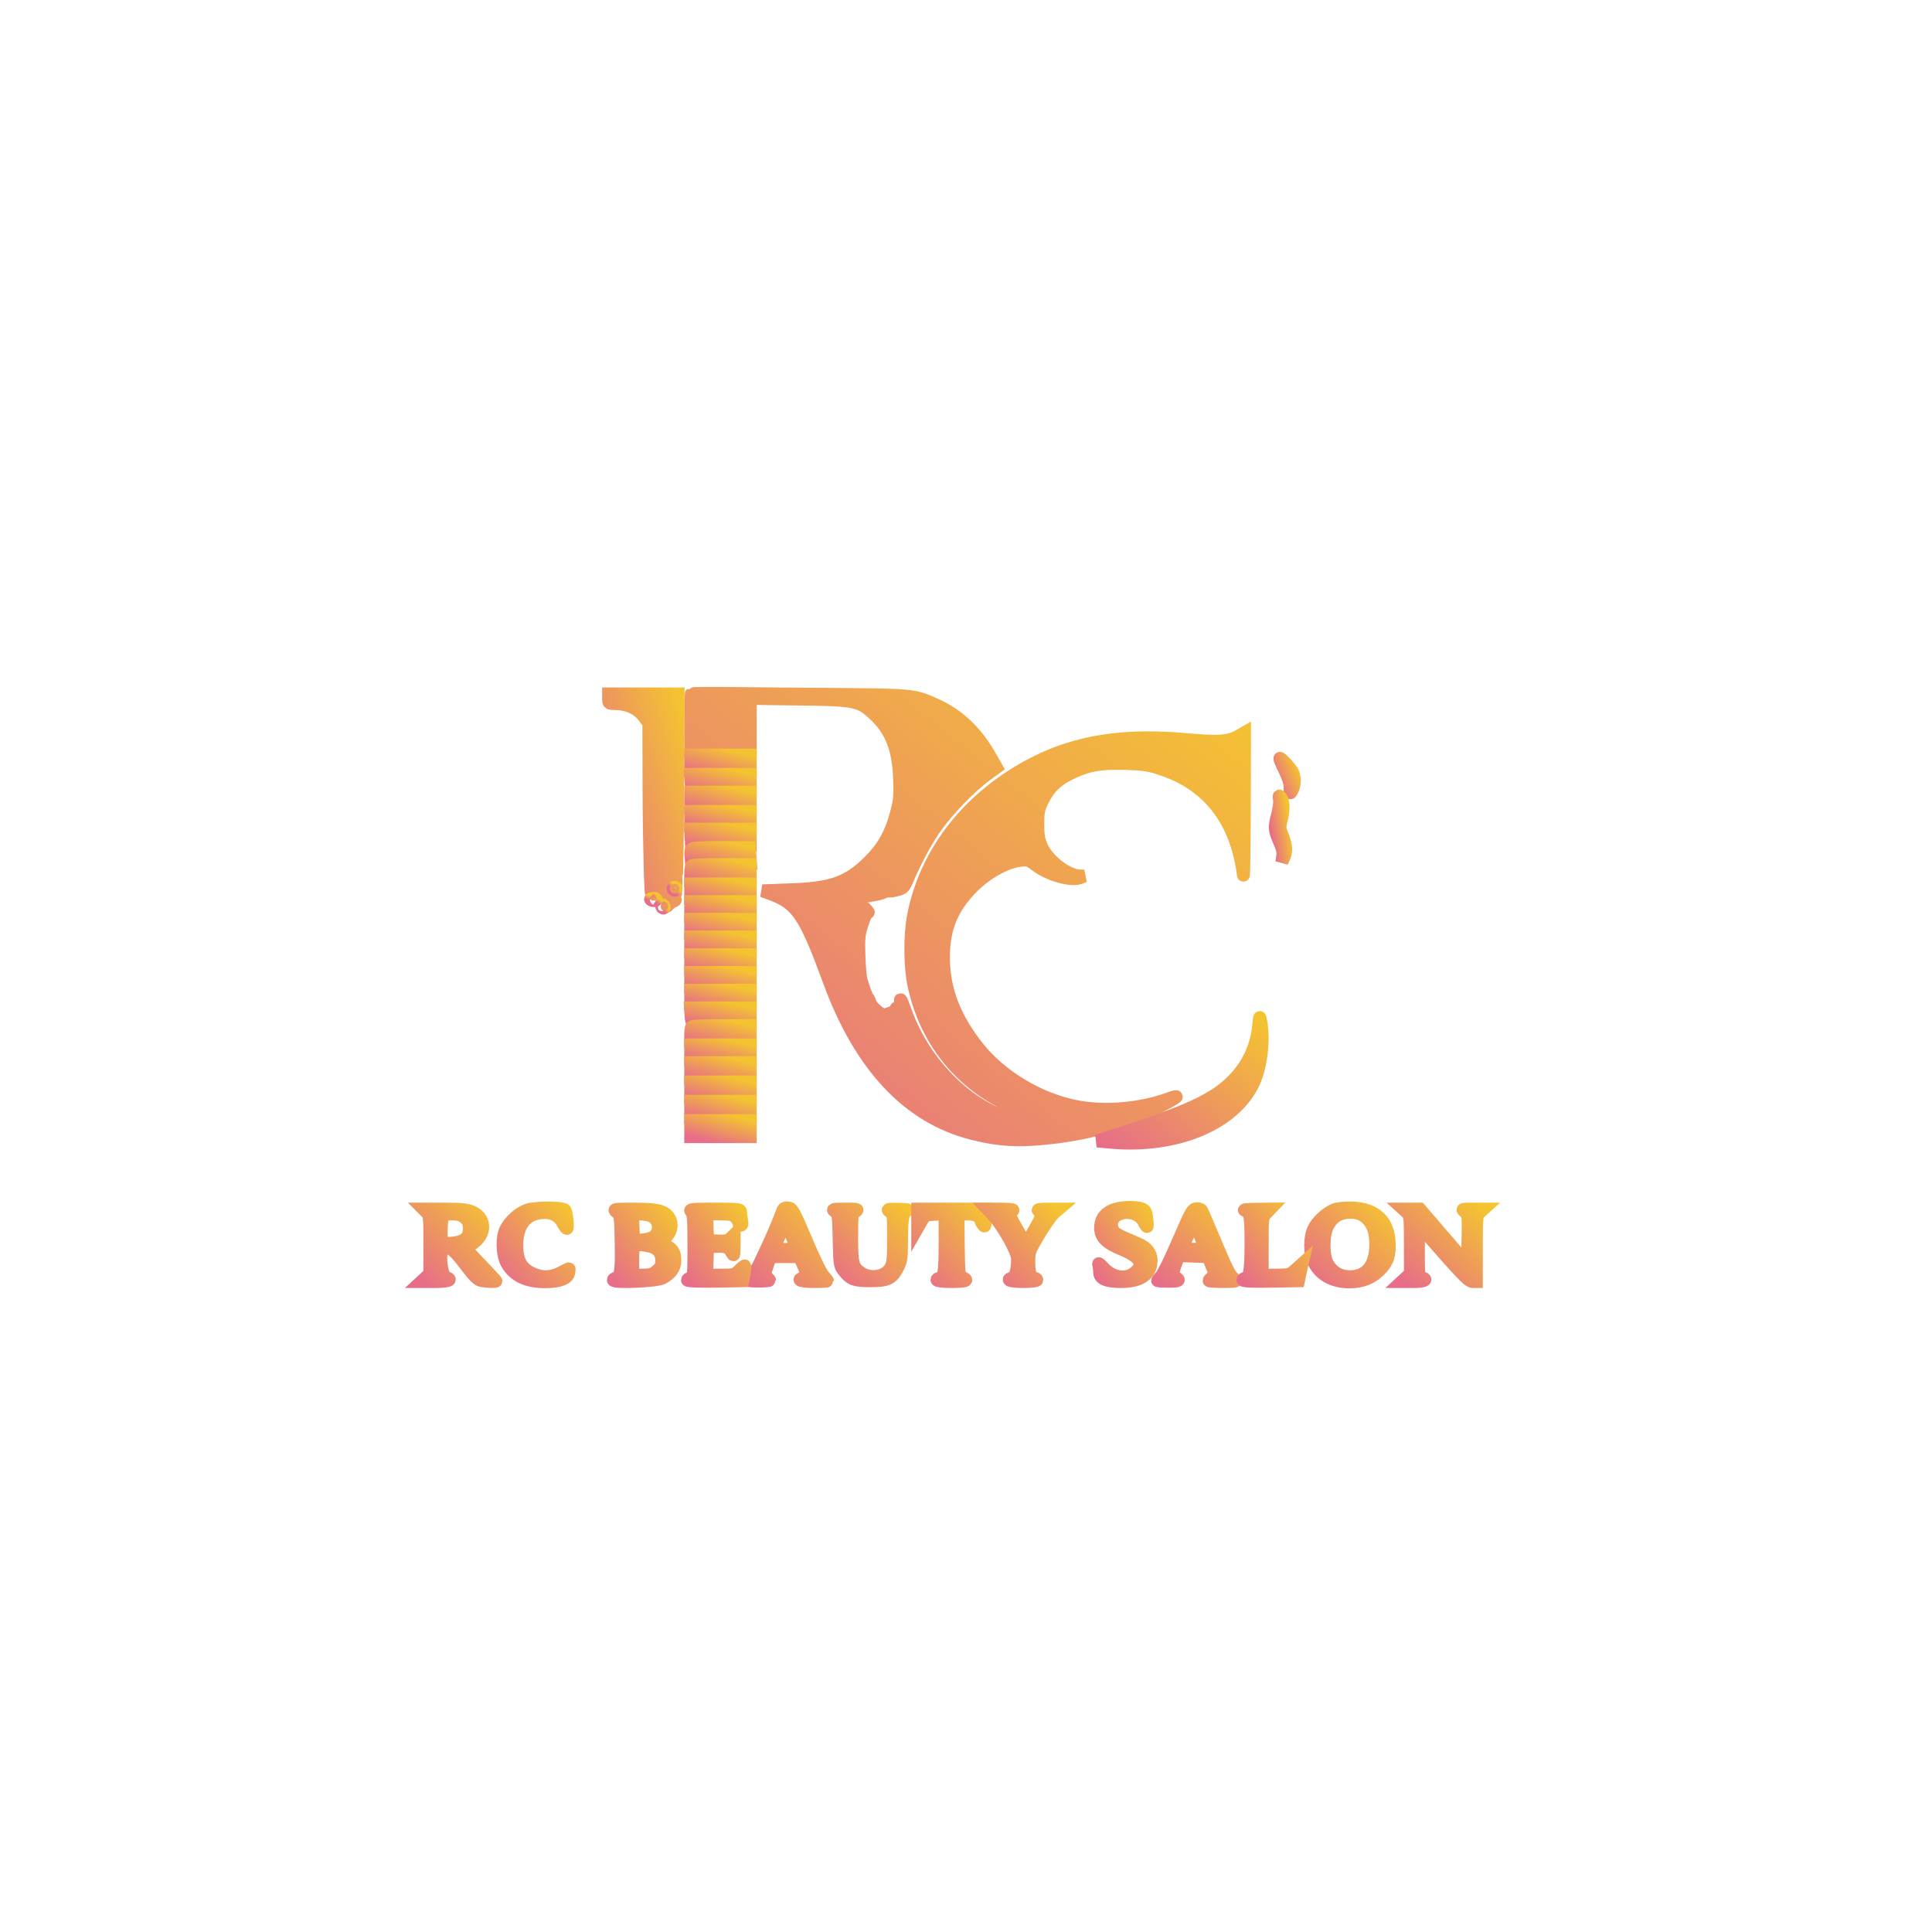
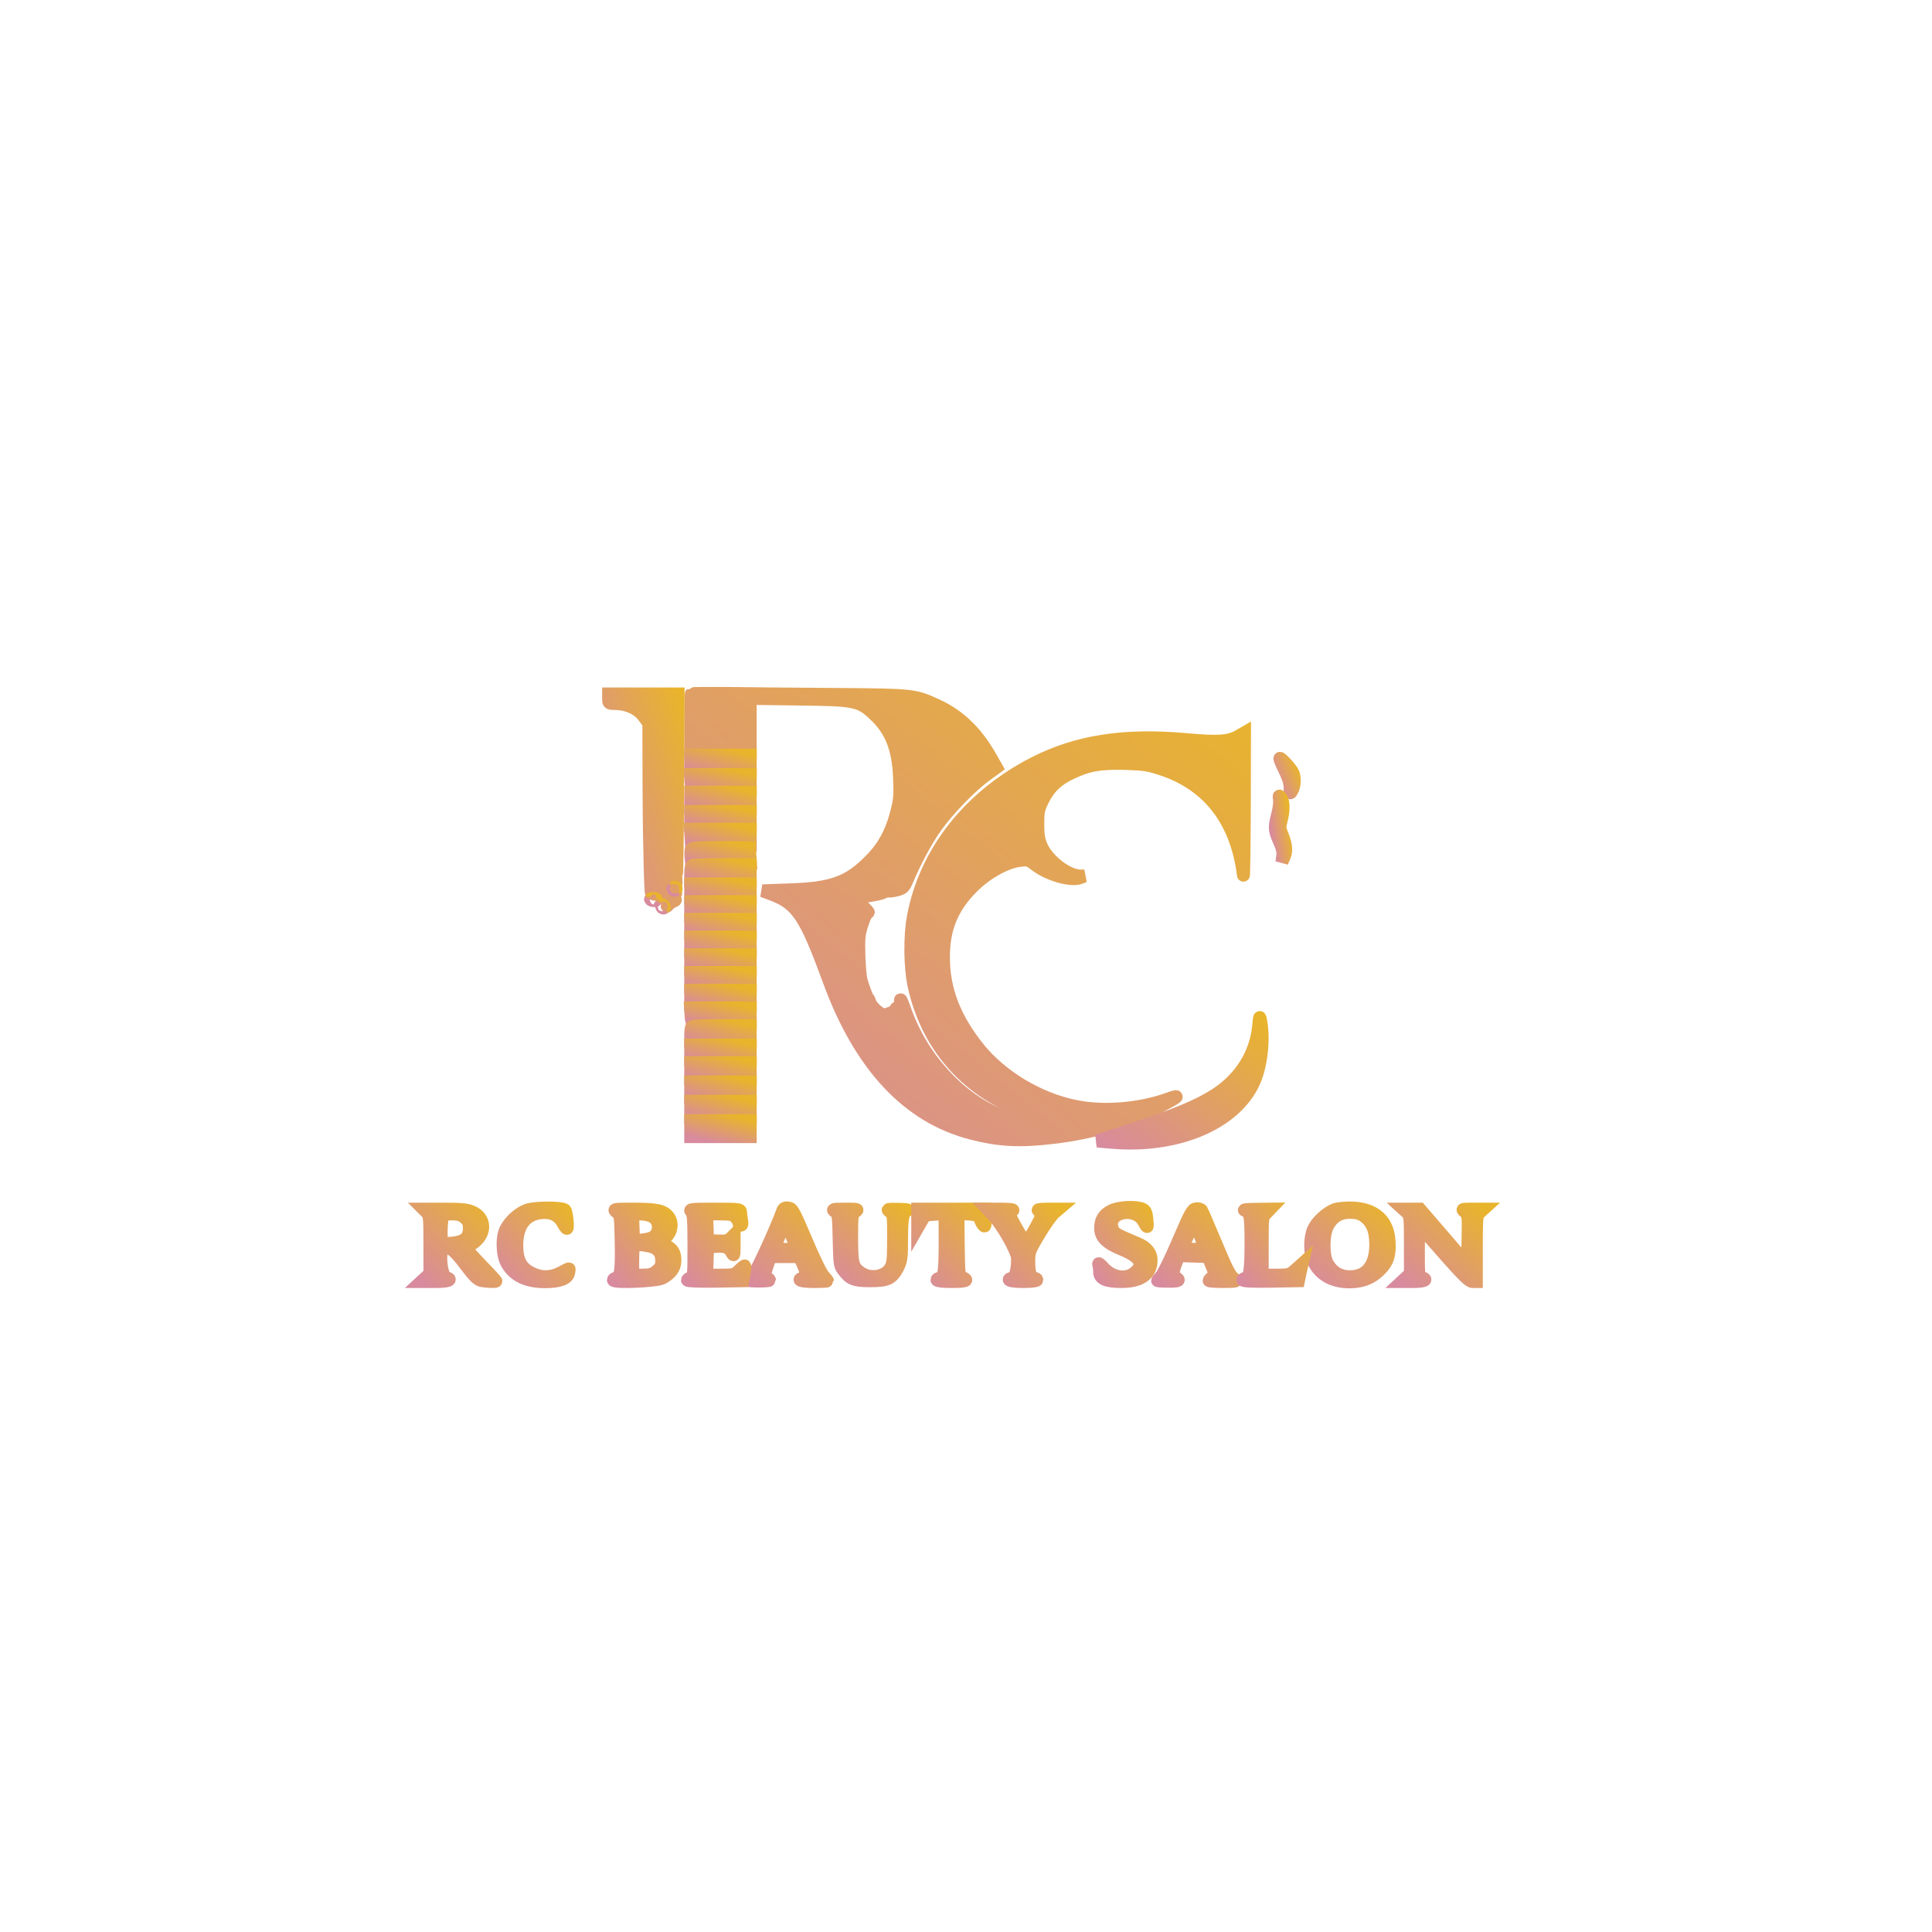
<svg xmlns="http://www.w3.org/2000/svg" version="1.0" width="1200pt" height="1200pt" viewBox="0 0 1200 1200" preserveAspectRatio="xMidYMid meet">
  <defs>
    <linearGradient id="logoGradient" x1="0%" y1="0%" x2="100%" y2="100%">
-       <stop offset="0%" style="stop-color:#E76D89;stop-opacity:1" />
-       <stop offset="100%" style="stop-color:#F4C430;stop-opacity:1" />
+       <stop offset="0%" style="stop-color:#D88A9E;stop-opacity:1" />
+       <stop offset="100%" style="stop-color:#E8B42C;stop-opacity:1" />
    </linearGradient>
  </defs>
  <g transform="translate(0,1200) scale(0.1,-0.1)" fill="url(#logoGradient)" stroke="url(#logoGradient)" stroke-width="80">
    <path d="M4294 7691 c-2 -2 -4 -85 -4 -183 l0 -178 185 0 185 0 0 166 0 166 298 -4 c353 -4 380 -9 472 -95 104 -96 150 -210 157 -393 5 -107 2 -139 -16 -209 -33 -132 -83 -224 -171 -311 -132 -132 -235 -169 -499 -177 l-165 -6 57 -21 c160 -60 209 -134 358 -541 193 -526 490 -843 884 -944 170 -44 298 -51 506 -26 240 28 476 96 660 191 117 61 137 78 57 49 -179 -65 -407 -83 -583 -46 -228 47 -458 186 -599 362 -148 186 -216 362 -216 564 0 180 54 310 180 436 88 88 209 155 296 165 47 6 54 4 97 -29 80 -61 221 -101 277 -78 l25 10 -27 0 c-78 2 -200 95 -239 183 -18 42 -23 70 -23 139 0 77 3 93 32 152 39 78 92 128 180 168 104 49 179 61 332 57 120 -4 146 -8 234 -38 286 -97 458 -322 499 -655 2 -16 5 176 6 427 l1 457 -33 -19 c-63 -37 -127 -42 -327 -24 -388 35 -678 -10 -944 -145 -402 -205 -676 -551 -752 -950 -24 -123 -22 -321 4 -437 88 -396 361 -687 752 -800 108 -31 246 -54 332 -54 115 0 83 -17 -46 -24 -345 -19 -616 81 -834 308 -121 126 -208 268 -267 438 -15 43 -24 60 -22 41 3 -25 -1 -34 -15 -39 -10 -3 -16 -9 -13 -14 4 -7 -16 -17 -68 -34 -20 -6 -83 45 -93 77 -4 12 -9 24 -13 27 -7 6 -29 63 -42 110 -6 19 -12 90 -14 156 -3 107 -1 131 20 195 15 47 29 73 37 71 7 -1 -12 20 -42 48 -52 47 -54 50 -28 50 61 0 178 23 171 33 -4 6 0 8 11 4 10 -4 38 -2 63 5 41 10 47 16 65 57 50 120 122 254 180 335 75 106 216 252 310 320 l67 49 -32 56 c-87 157 -194 262 -332 327 -146 67 -144 67 -635 71 -245 2 -546 4 -668 6 -123 1 -226 0 -228 -2z" />
    <path d="M3780 7660 c0 -29 2 -30 43 -30 73 -1 137 -30 174 -78 l33 -44 1 -401 c1 -346 12 -749 17 -634 2 43 7 45 38 16 18 -17 21 -26 14 -39 -8 -15 -6 -17 8 -14 9 3 25 -1 36 -9 16 -11 17 -17 7 -38 -10 -20 -10 -21 1 -8 7 8 22 19 32 22 17 7 16 10 -14 25 -19 9 -36 23 -38 30 -3 11 0 12 16 3 11 -6 29 -11 39 -11 15 1 14 3 -5 13 -12 7 -19 17 -15 21 4 5 -4 6 -19 2 -15 -3 -30 -2 -33 4 -4 6 1 7 12 3 17 -6 17 -5 0 14 -22 25 -14 32 26 26 41 -6 48 -13 13 -13 -16 0 -25 -4 -21 -10 3 -5 18 -10 31 -10 23 0 25 4 23 33 -2 18 -1 37 3 42 3 6 6 259 7 563 l3 552 -216 0 -216 0 0 -30z" />
    <path d="M4290 7260 l0 -50 185 0 185 0 0 50 0 50 -185 0 -185 0 0 -50z" />
    <path d="M7978 7220 c23 -46 35 -83 35 -111 0 -40 0 -41 13 -18 16 30 18 83 3 112 -13 25 -69 87 -79 87 -4 0 9 -31 28 -70z" />
    <path d="M4292 7143 c2 -31 7 -48 16 -47 6 1 89 2 182 3 l170 1 0 45 0 45 -186 0 -185 0 3 -47z" />
    <path d="M4290 7030 l0 -50 185 0 185 0 0 50 0 50 -185 0 -185 0 0 -50z" />
    <path d="M7947 7034 c3 -17 -2 -57 -11 -91 -22 -82 -20 -101 10 -168 19 -41 25 -67 21 -93 l-5 -37 15 35 c16 37 11 76 -18 147 -11 26 -11 42 -1 78 16 60 15 117 -1 140 -13 16 -14 15 -10 -11z" />
    <path d="M4290 6915 l0 -45 185 0 185 0 0 45 0 45 -185 0 -185 0 0 -45z" />
    <path d="M4292 6803 l3 -48 183 -3 182 -2 0 50 0 50 -186 0 -185 0 3 -47z" />
    <path d="M4293 6724 c-2 -7 -3 -27 -1 -46 l3 -33 183 -3 183 -2 -3 47 -3 48 -179 1 c-131 0 -179 -3 -183 -12z" />
    <path d="M4297 6623 c-4 -3 -7 -26 -7 -50 l0 -43 185 0 185 0 0 50 0 50 -178 0 c-98 0 -182 -3 -185 -7z" />
    <path d="M4290 6465 l0 -45 185 0 185 0 0 45 0 45 -185 0 -185 0 0 -45z" />
    <path d="M4180 6480 c0 -5 5 -10 10 -10 6 0 10 5 10 10 0 6 -4 10 -10 10 -5 0 -10 -4 -10 -10z" />
    <path d="M4040 6416 c0 -9 30 -14 35 -6 4 6 -3 10 -14 10 -12 0 -21 -2 -21 -4z" />
    <path d="M4290 6355 l0 -45 185 0 185 0 0 45 0 45 -185 0 -185 0 0 -45z" />
    <path d="M4110 6370 c0 -5 5 -10 11 -10 5 0 7 5 4 10 -3 6 -8 10 -11 10 -2 0 -4 -4 -4 -10z" />
    <path d="M4290 6245 l0 -45 185 0 185 0 0 45 0 45 -185 0 -185 0 0 -45z" />
    <path d="M4290 6135 l0 -45 185 0 185 0 0 45 0 45 -185 0 -185 0 0 -45z" />
    <path d="M4290 6025 l0 -45 185 0 185 0 0 45 0 45 -185 0 -185 0 0 -45z" />
    <path d="M4290 5915 l0 -45 185 0 185 0 0 45 0 45 -185 0 -185 0 0 -45z" />
    <path d="M4290 5805 l0 -45 185 0 185 0 0 45 0 45 -185 0 -185 0 0 -45z" />
    <path d="M4292 5693 c2 -27 6 -47 11 -45 4 1 86 2 182 2 l175 0 0 45 0 45 -186 0 -185 0 3 -47z" />
    <path d="M7817 5623 c-17 -171 -112 -322 -268 -423 -111 -71 -247 -127 -559 -230 l-175 -57 90 -8 c407 -35 764 116 882 372 46 99 65 265 44 378 -7 38 -7 37 -14 -32z" />
    <path d="M4297 5623 c-4 -3 -7 -26 -7 -50 l0 -43 185 0 185 0 0 50 0 50 -178 0 c-98 0 -182 -3 -185 -7z" />
    <path d="M4290 5465 l0 -45 185 0 185 0 0 45 0 45 -185 0 -185 0 0 -45z" />
    <path d="M4290 5350 l0 -50 185 0 185 0 0 50 0 50 -185 0 -185 0 0 -50z" />
    <path d="M4290 5230 l0 -50 185 0 185 0 0 50 0 50 -185 0 -185 0 0 -50z" />
    <path d="M4290 5110 l0 -50 185 0 185 0 0 50 0 50 -185 0 -185 0 0 -50z" />
    <path d="M4290 4990 l0 -50 185 0 185 0 0 50 0 50 -185 0 -185 0 0 -50z" />
    <path d="M3278 4485 c-51 -17 -107 -65 -135 -118 -27 -50 -24 -161 6 -214 44 -77 121 -114 237 -114 89 0 139 19 146 55 3 14 4 26 2 26 -2 0 -24 -11 -50 -25 -60 -32 -124 -33 -184 -2 -64 31 -90 82 -90 171 0 123 53 194 153 204 62 6 107 -16 133 -64 10 -19 21 -34 25 -34 9 0 -2 103 -12 114 -16 17 -180 17 -231 1z" />
    <path d="M4863 4483 c-42 -116 -169 -393 -189 -410 -13 -12 -24 -24 -24 -26 0 -2 29 -4 65 -4 36 0 65 3 65 5 0 3 -8 11 -17 18 -17 12 -17 15 2 71 l20 58 90 0 90 0 17 -36 c31 -66 33 -90 9 -96 -47 -12 -16 -23 64 -23 47 0 85 2 85 4 0 2 -12 16 -26 32 -15 16 -63 116 -108 223 -76 179 -85 195 -109 198 -19 3 -29 -2 -34 -14z m51 -150 c16 -38 30 -74 33 -80 4 -10 -13 -13 -66 -13 -39 0 -71 3 -71 6 0 14 63 154 69 154 4 0 20 -30 35 -67z" />
    <path d="M6904 4480 c-49 -24 -69 -58 -68 -112 2 -54 39 -90 133 -128 115 -48 141 -93 80 -144 -55 -46 -140 -33 -198 32 -18 20 -30 29 -27 19 3 -10 6 -32 6 -48 0 -41 40 -59 135 -59 121 0 185 46 185 133 0 44 -28 79 -82 102 -138 58 -148 64 -158 91 -41 106 142 146 196 43 8 -17 17 -29 19 -27 2 1 1 25 -2 51 -5 40 -10 50 -30 58 -44 17 -145 11 -189 -11z" />
    <path d="M7429 4492 c-23 -3 -33 -22 -109 -198 -46 -107 -94 -206 -107 -220 -12 -14 -23 -26 -23 -28 0 -2 29 -4 65 -4 68 -1 78 5 46 25 -21 13 -18 36 10 106 l12 28 90 -3 91 -3 22 -55 c23 -54 23 -55 3 -72 -10 -9 -19 -19 -19 -22 0 -3 39 -6 88 -6 85 1 86 1 66 18 -28 24 -42 52 -125 249 -38 91 -72 170 -76 176 -5 7 -20 11 -34 9z m27 -170 l31 -77 -39 -3 c-21 -2 -54 -2 -73 0 l-34 3 37 82 c20 45 39 80 42 77 3 -3 19 -40 36 -82z" />
    <path d="M8291 4487 c-50 -19 -111 -75 -132 -121 -24 -54 -25 -148 0 -201 37 -81 117 -127 222 -127 81 0 140 24 192 77 47 48 60 91 55 175 -7 128 -87 201 -227 207 -45 1 -90 -3 -110 -10z m179 -39 c52 -36 75 -90 75 -178 0 -129 -57 -200 -160 -200 -62 0 -108 27 -139 80 -30 50 -29 179 0 235 30 57 75 85 139 85 37 0 61 -6 85 -22z" />
    <path d="M2650 4470 c19 -19 20 -33 20 -200 l0 -181 -26 -24 -27 -25 87 0 c80 0 110 11 67 25 -32 10 -47 170 -16 181 36 14 66 -8 135 -100 56 -74 77 -95 102 -100 33 -6 88 -8 88 -3 0 2 -26 30 -57 63 -81 83 -133 141 -133 148 0 3 7 6 15 6 8 0 30 14 49 31 66 58 57 146 -18 180 -33 15 -66 19 -173 19 l-133 0 20 -20z m237 -34 c22 -19 28 -32 28 -65 0 -58 -28 -83 -102 -92 -32 -3 -61 -4 -65 -2 -10 5 -10 108 -2 152 6 30 8 31 60 31 41 0 59 -5 81 -24z" />
    <path d="M3831 4471 c23 -18 24 -25 27 -187 4 -173 -4 -224 -33 -224 -8 0 -15 -5 -15 -11 0 -18 268 -7 305 13 51 28 76 62 77 105 1 54 -14 77 -64 101 l-43 20 28 13 c52 24 72 93 41 138 -29 41 -72 51 -215 51 -130 0 -131 0 -108 -19z m219 -26 c49 -25 53 -100 7 -129 -12 -8 -44 -16 -72 -18 l-50 -3 -3 83 -3 82 46 0 c25 0 59 -7 75 -15z m-15 -185 c50 -11 75 -41 75 -90 0 -30 -6 -44 -31 -64 -25 -22 -41 -26 -90 -26 l-59 0 0 88 c0 49 3 92 7 95 9 10 50 8 98 -3z" />
    <path d="M4294 4474 c13 -13 16 -47 16 -211 0 -186 -1 -195 -20 -200 -11 -3 -20 -9 -20 -14 0 -6 74 -8 172 -7 l172 3 8 44 c4 25 6 46 4 48 -2 2 -17 -10 -34 -27 -29 -29 -34 -30 -117 -30 l-86 0 3 88 3 87 44 3 c63 5 88 -4 105 -36 15 -26 15 -25 16 41 l0 67 -20 -20 c-17 -17 -31 -20 -83 -18 l-62 3 -3 83 -3 82 80 0 c70 0 83 -3 101 -22 11 -12 20 -28 20 -35 0 -7 5 -13 11 -13 8 0 9 11 5 31 -3 17 -6 40 -6 50 0 18 -10 19 -161 19 -146 0 -159 -1 -145 -16z" />
    <path d="M5187 4475 c20 -14 22 -25 25 -174 3 -143 5 -163 24 -187 44 -59 68 -69 169 -69 109 0 136 13 173 85 19 39 22 59 22 171 0 136 8 174 37 182 10 3 -16 5 -57 6 -70 1 -73 0 -52 -15 21 -14 22 -21 22 -167 0 -133 -3 -156 -20 -184 -32 -54 -123 -69 -181 -30 -53 36 -59 56 -59 219 0 141 1 148 22 162 21 15 17 16 -62 16 -78 0 -83 -1 -63 -15z" />
    <path d="M5700 4433 l0 -58 23 40 c22 39 24 40 85 43 l62 3 0 -181 c0 -181 -6 -220 -35 -220 -8 0 -15 -4 -15 -10 0 -6 37 -10 90 -10 91 0 109 7 68 25 -23 10 -23 14 -26 203 l-2 192 50 0 c55 0 90 -13 90 -33 0 -7 7 -22 15 -33 13 -17 14 -14 15 39 l0 57 -210 0 -210 0 0 -57z" />
    <path d="M6169 4452 c60 -64 151 -226 151 -269 0 -71 -12 -115 -32 -121 -44 -11 -11 -22 67 -22 50 0 85 4 85 10 0 6 -7 10 -15 10 -23 0 -35 34 -35 103 0 61 3 69 65 173 36 60 78 119 93 131 l27 23 -70 0 c-52 -1 -66 -3 -52 -11 9 -5 17 -17 17 -26 0 -18 -88 -173 -98 -173 -9 0 -102 163 -102 178 0 6 8 16 18 21 12 8 -6 10 -69 11 l-86 0 36 -38z" />
    <path d="M7730 4483 c36 -13 40 -34 40 -204 0 -171 -8 -219 -35 -219 -8 0 -15 -5 -15 -10 0 -7 60 -10 172 -8 l173 3 11 53 12 52 -39 -35 c-38 -34 -41 -35 -124 -35 l-85 0 0 180 c0 179 0 181 25 205 l24 25 -87 -1 c-48 0 -80 -3 -72 -6z" />
    <path d="M8738 4470 c21 -20 22 -28 22 -201 l0 -180 -26 -24 -27 -25 72 0 c68 0 93 12 51 25 -19 6 -20 15 -20 168 1 154 1 161 18 142 9 -12 79 -92 155 -178 107 -121 144 -157 163 -157 l24 0 0 205 c0 197 1 205 22 225 l22 20 -68 0 c-66 0 -68 0 -47 -17 21 -17 22 -25 19 -172 l-3 -155 -148 172 -148 172 -51 0 -52 0 22 -20z" />
  </g>
</svg>
